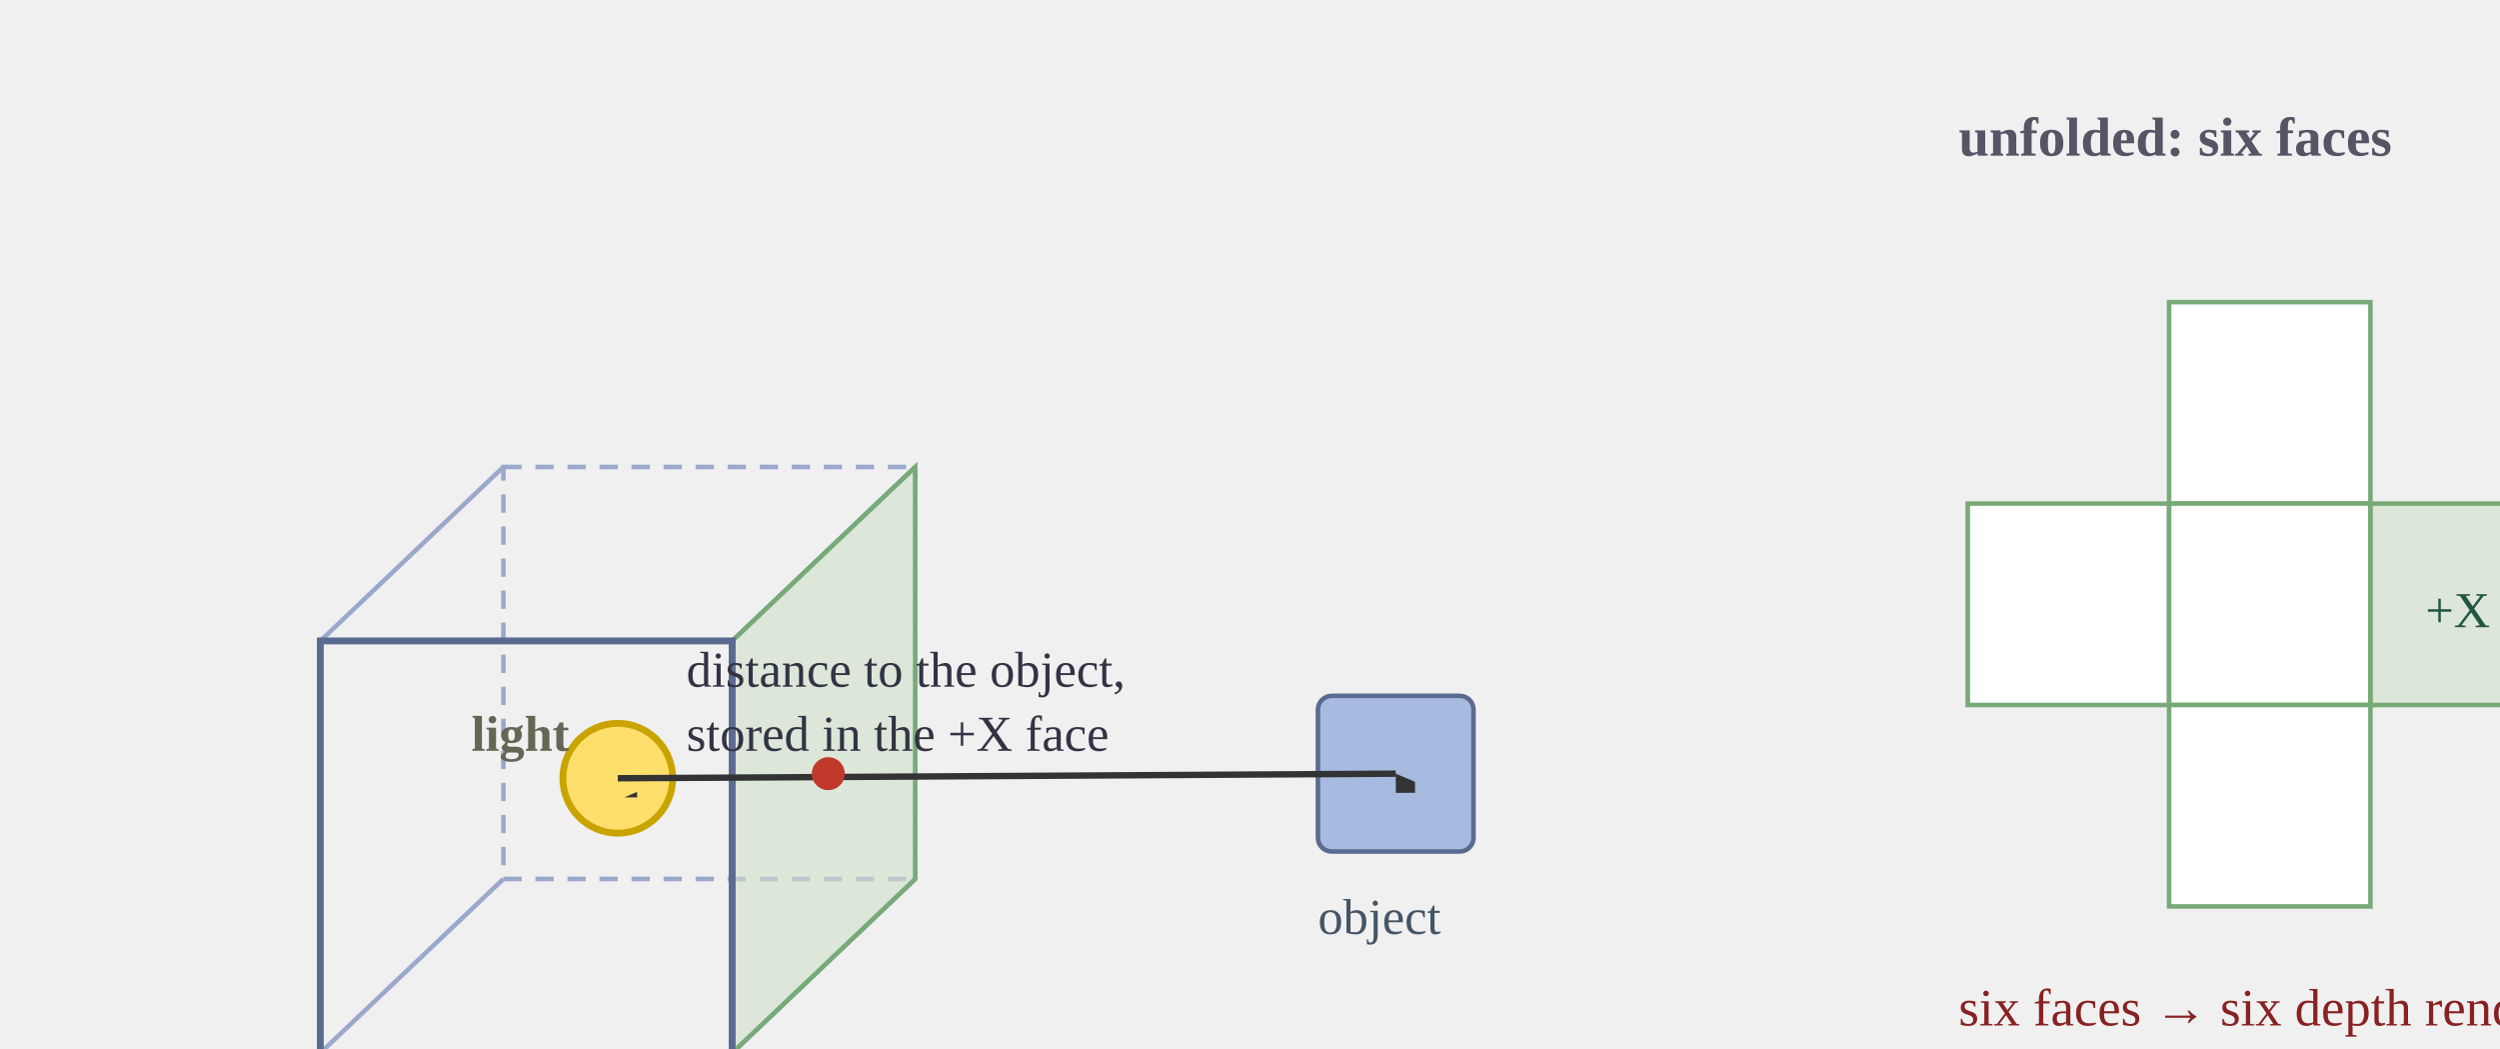
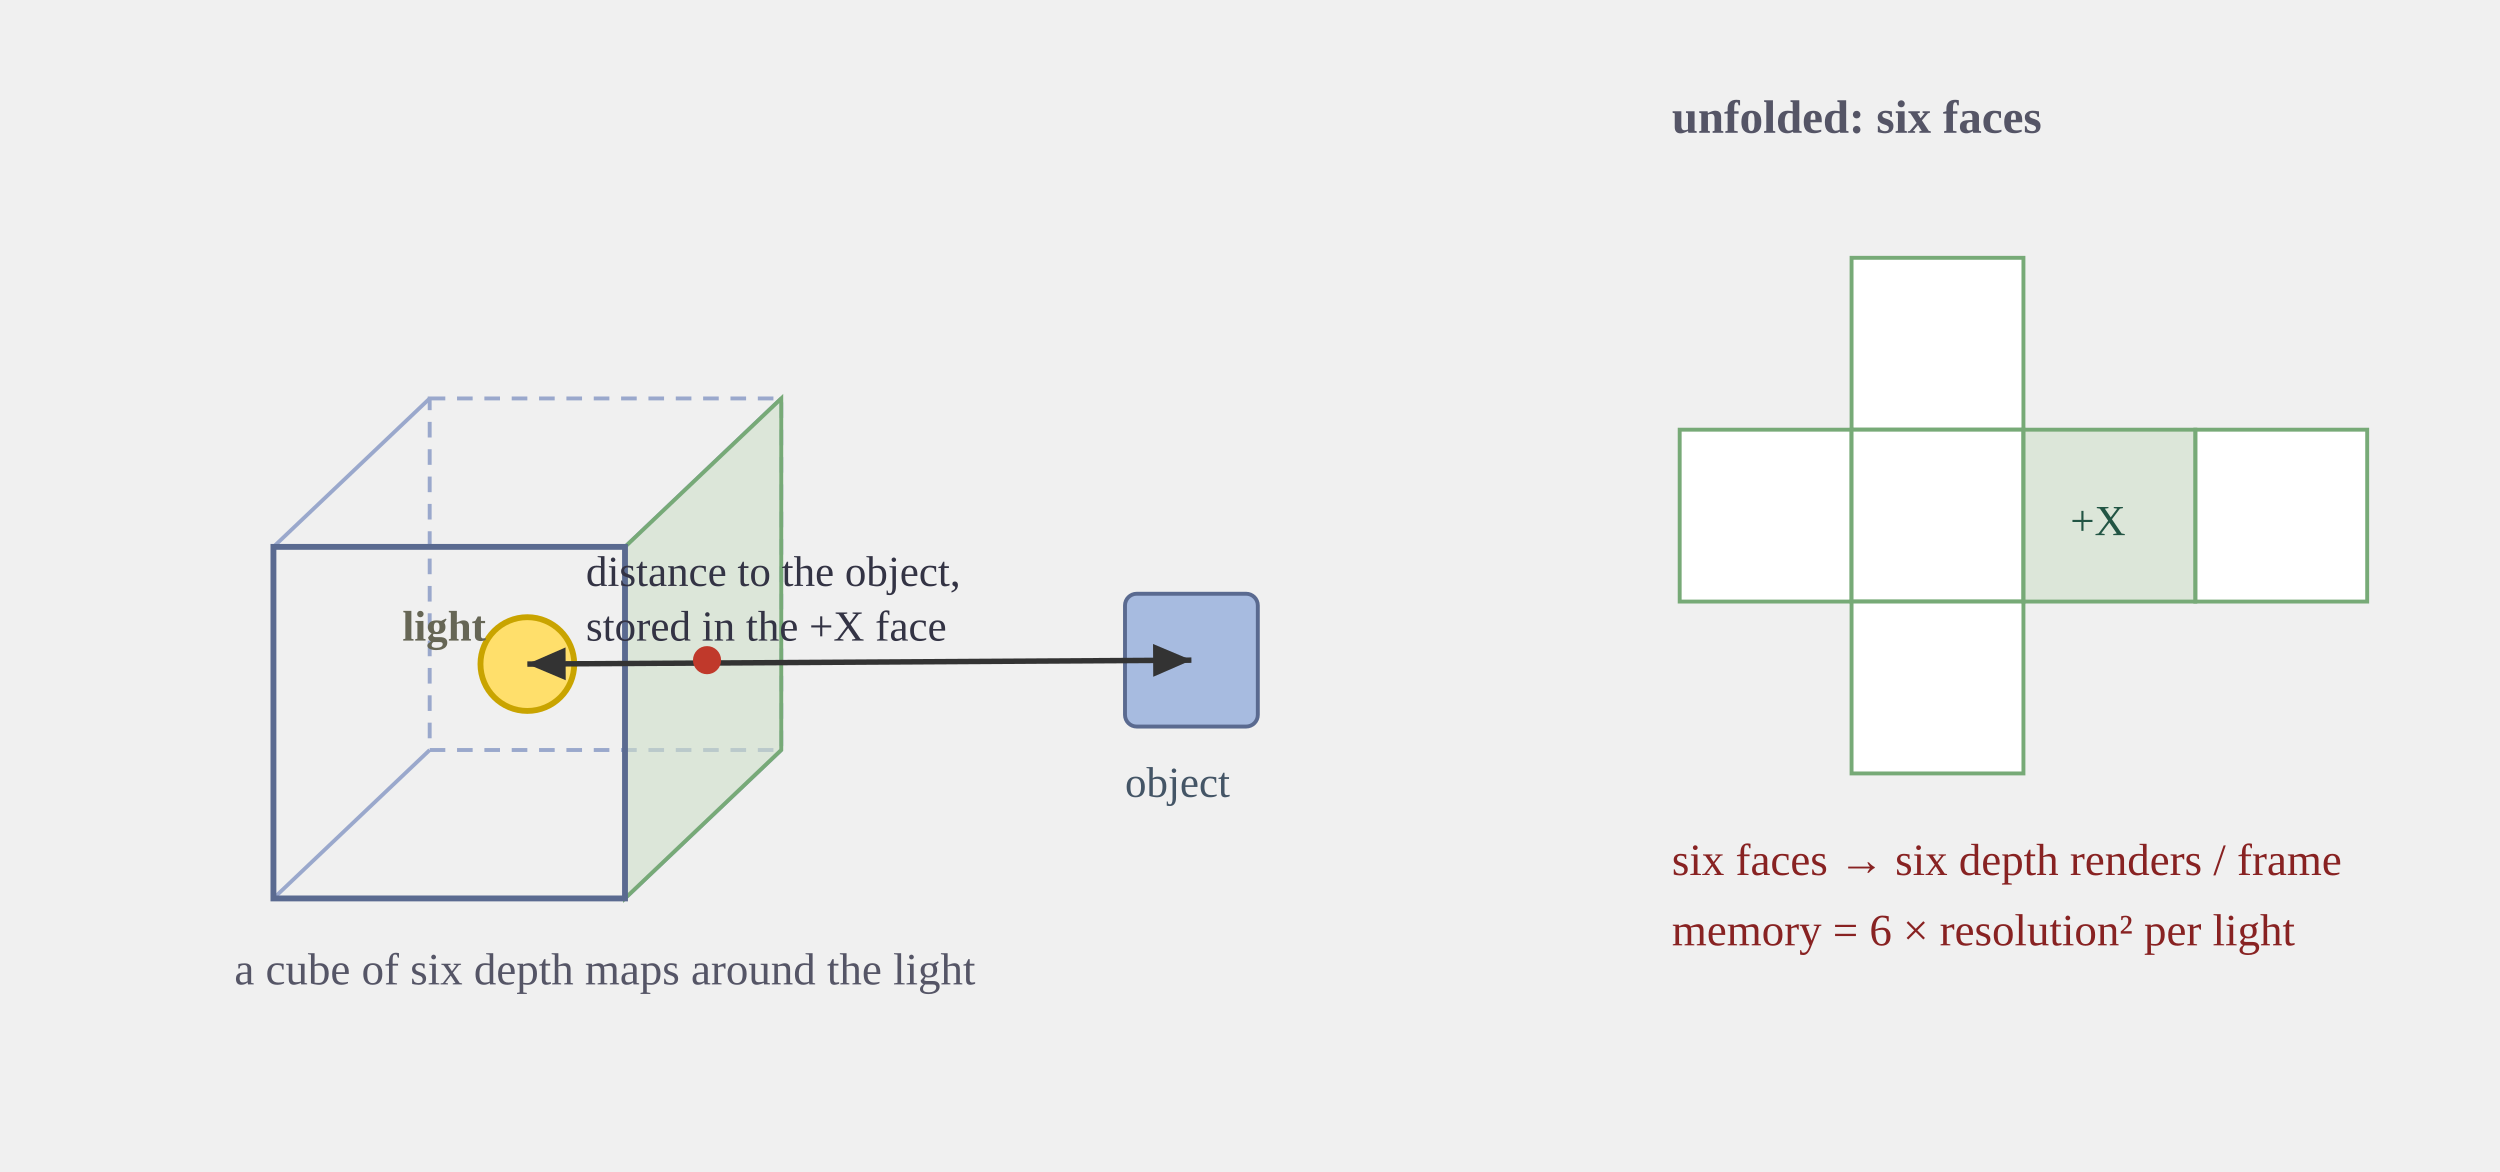
- <svg xmlns="http://www.w3.org/2000/svg" aria-label="A point light sits inside a cube of six depth maps; a ray through one face measures the distance to an object. The cube unfolds into six faces, one depth render each." role="img" viewbox="0 0 640 300">
+ <svg xmlns="http://www.w3.org/2000/svg" viewBox="0 0 640 300" role="img" aria-label="A point light sits inside a cube of six depth maps; a ray through one face measures the distance to an object. The cube unfolds into six faces, one depth render each.">
  <defs>
-     <marker id="p-ah" markerheight="9" markerwidth="9" orient="auto" refx="7" refy="3">
+     <marker id="p-ah" markerWidth="9" markerHeight="9" refX="7" refY="3" orient="auto">
      <path d="M0,0 L7,3 L0,6 Z" fill="#333" />
    </marker>
-     <marker id="p-ah2" markerheight="9" markerwidth="9" orient="auto" refx="1" refy="3">
+     <marker id="p-ah2" markerWidth="9" markerHeight="9" refX="1" refY="3" orient="auto">
      <path d="M8,0 L1,3 L8,6 Z" fill="#333" />
    </marker>
  </defs>
-   <polygon fill="none" points="110,102 200,102 200,192 110,192" stroke="#9aa8cc" stroke-dasharray="4,3" stroke-width="1" />
-   <line stroke="#9aa8cc" stroke-width="1" x1="70" x2="110" y1="140" y2="102" />
-   <line stroke="#9aa8cc" stroke-width="1" x1="160" x2="200" y1="140" y2="102" />
-   <line stroke="#9aa8cc" stroke-width="1" x1="160" x2="200" y1="230" y2="192" />
-   <line stroke="#9aa8cc" stroke-width="1" x1="70" x2="110" y1="230" y2="192" />
-   <polygon fill="#cfe0c9" fill-opacity="0.6" points="160,140 200,102 200,192 160,230" stroke="#77aa77" />
-   <rect fill="none" height="90" stroke="#5a6a90" stroke-width="1.5" width="90" x="70" y="140" />
-   <text fill="#556" font-size="11.5" x="60" y="252">a cube of six depth maps around the light</text>
-   <circle cx="135" cy="170" fill="#ffdf6b" r="12" stroke="#c9a400" stroke-width="1.5" />
-   <text fill="#665" font-size="11" font-weight="bold" x="103" y="164">light</text>
-   <rect fill="#a7bbe0" height="34" rx="3" stroke="#5a6a90" width="34" x="288" y="152" />
-   <text fill="#456" font-size="11" x="288" y="204">object</text>
-   <line marker-end="url(#p-ah)" marker-start="url(#p-ah2)" stroke="#333" stroke-width="1.4" x1="135" x2="305" y1="170" y2="169" />
-   <circle cx="181" cy="169" fill="#c0392b" r="3.6" />
-   <text fill="#334" font-size="11" x="150" y="150">distance to the object,</text>
-   <text fill="#334" font-size="11" x="150" y="164">stored in the +X face</text>
-   <text fill="#556" font-size="12" font-weight="bold" x="428" y="34">unfolded: six faces</text>
+   <polygon points="110,102 200,102 200,192 110,192" fill="none" stroke="#9aa8cc" stroke-width="1" stroke-dasharray="4,3" />
+   <line x1="70" y1="140" x2="110" y2="102" stroke="#9aa8cc" stroke-width="1" />
+   <line x1="160" y1="140" x2="200" y2="102" stroke="#9aa8cc" stroke-width="1" />
+   <line x1="160" y1="230" x2="200" y2="192" stroke="#9aa8cc" stroke-width="1" />
+   <line x1="70" y1="230" x2="110" y2="192" stroke="#9aa8cc" stroke-width="1" />
+   <polygon points="160,140 200,102 200,192 160,230" fill="#cfe0c9" fill-opacity="0.6" stroke="#77aa77" />
+   <rect x="70" y="140" width="90" height="90" fill="none" stroke="#5a6a90" stroke-width="1.5" />
+   <text x="60" y="252" font-size="11.5" fill="#556">a cube of six depth maps around the light</text>
+   <circle cx="135" cy="170" r="12" fill="#ffdf6b" stroke="#c9a400" stroke-width="1.5" />
+   <text x="103" y="164" font-size="11" font-weight="bold" fill="#665">light</text>
+   <rect x="288" y="152" width="34" height="34" rx="3" fill="#a7bbe0" stroke="#5a6a90" />
+   <text x="288" y="204" font-size="11" fill="#456">object</text>
+   <line x1="135" y1="170" x2="305" y2="169" stroke="#333" stroke-width="1.4" marker-start="url(#p-ah2)" marker-end="url(#p-ah)" />
+   <circle cx="181" cy="169" r="3.6" fill="#c0392b" />
+   <text x="150" y="150" font-size="11" fill="#334">distance to the object,</text>
+   <text x="150" y="164" font-size="11" fill="#334">stored in the +X face</text>
+   <text x="428" y="34" font-size="12" font-weight="bold" fill="#556">unfolded: six faces</text>
  <g fill="#ffffff" stroke="#77aa77">
-     <rect height="44" width="44" x="474" y="66" />
-     <rect height="44" width="44" x="430" y="110" />
-     <rect height="44" width="44" x="474" y="110" />
-     <rect height="44" width="44" x="562" y="110" />
-     <rect height="44" width="44" x="474" y="154" />
+     <rect x="474" y="66" width="44" height="44" />
+     <rect x="430" y="110" width="44" height="44" />
+     <rect x="474" y="110" width="44" height="44" />
+     <rect x="562" y="110" width="44" height="44" />
+     <rect x="474" y="154" width="44" height="44" />
  </g>
-   <rect fill="#cfe0c9" fill-opacity="0.6" height="44" stroke="#77aa77" width="44" x="518" y="110" />
-   <text fill="#254" font-size="11" x="530" y="137">+X</text>
-   <text fill="#822" font-size="11.5" x="428" y="224">six faces → six depth renders / frame</text>
-   <text fill="#822" font-size="11.5" x="428" y="242">memory = 6 × resolution² per light</text>
+   <rect x="518" y="110" width="44" height="44" fill="#cfe0c9" fill-opacity="0.6" stroke="#77aa77" />
+   <text x="530" y="137" font-size="11" fill="#254">+X</text>
+   <text x="428" y="224" font-size="11.5" fill="#822">six faces → six depth renders / frame</text>
+   <text x="428" y="242" font-size="11.5" fill="#822">memory = 6 × resolution² per light</text>
</svg>
